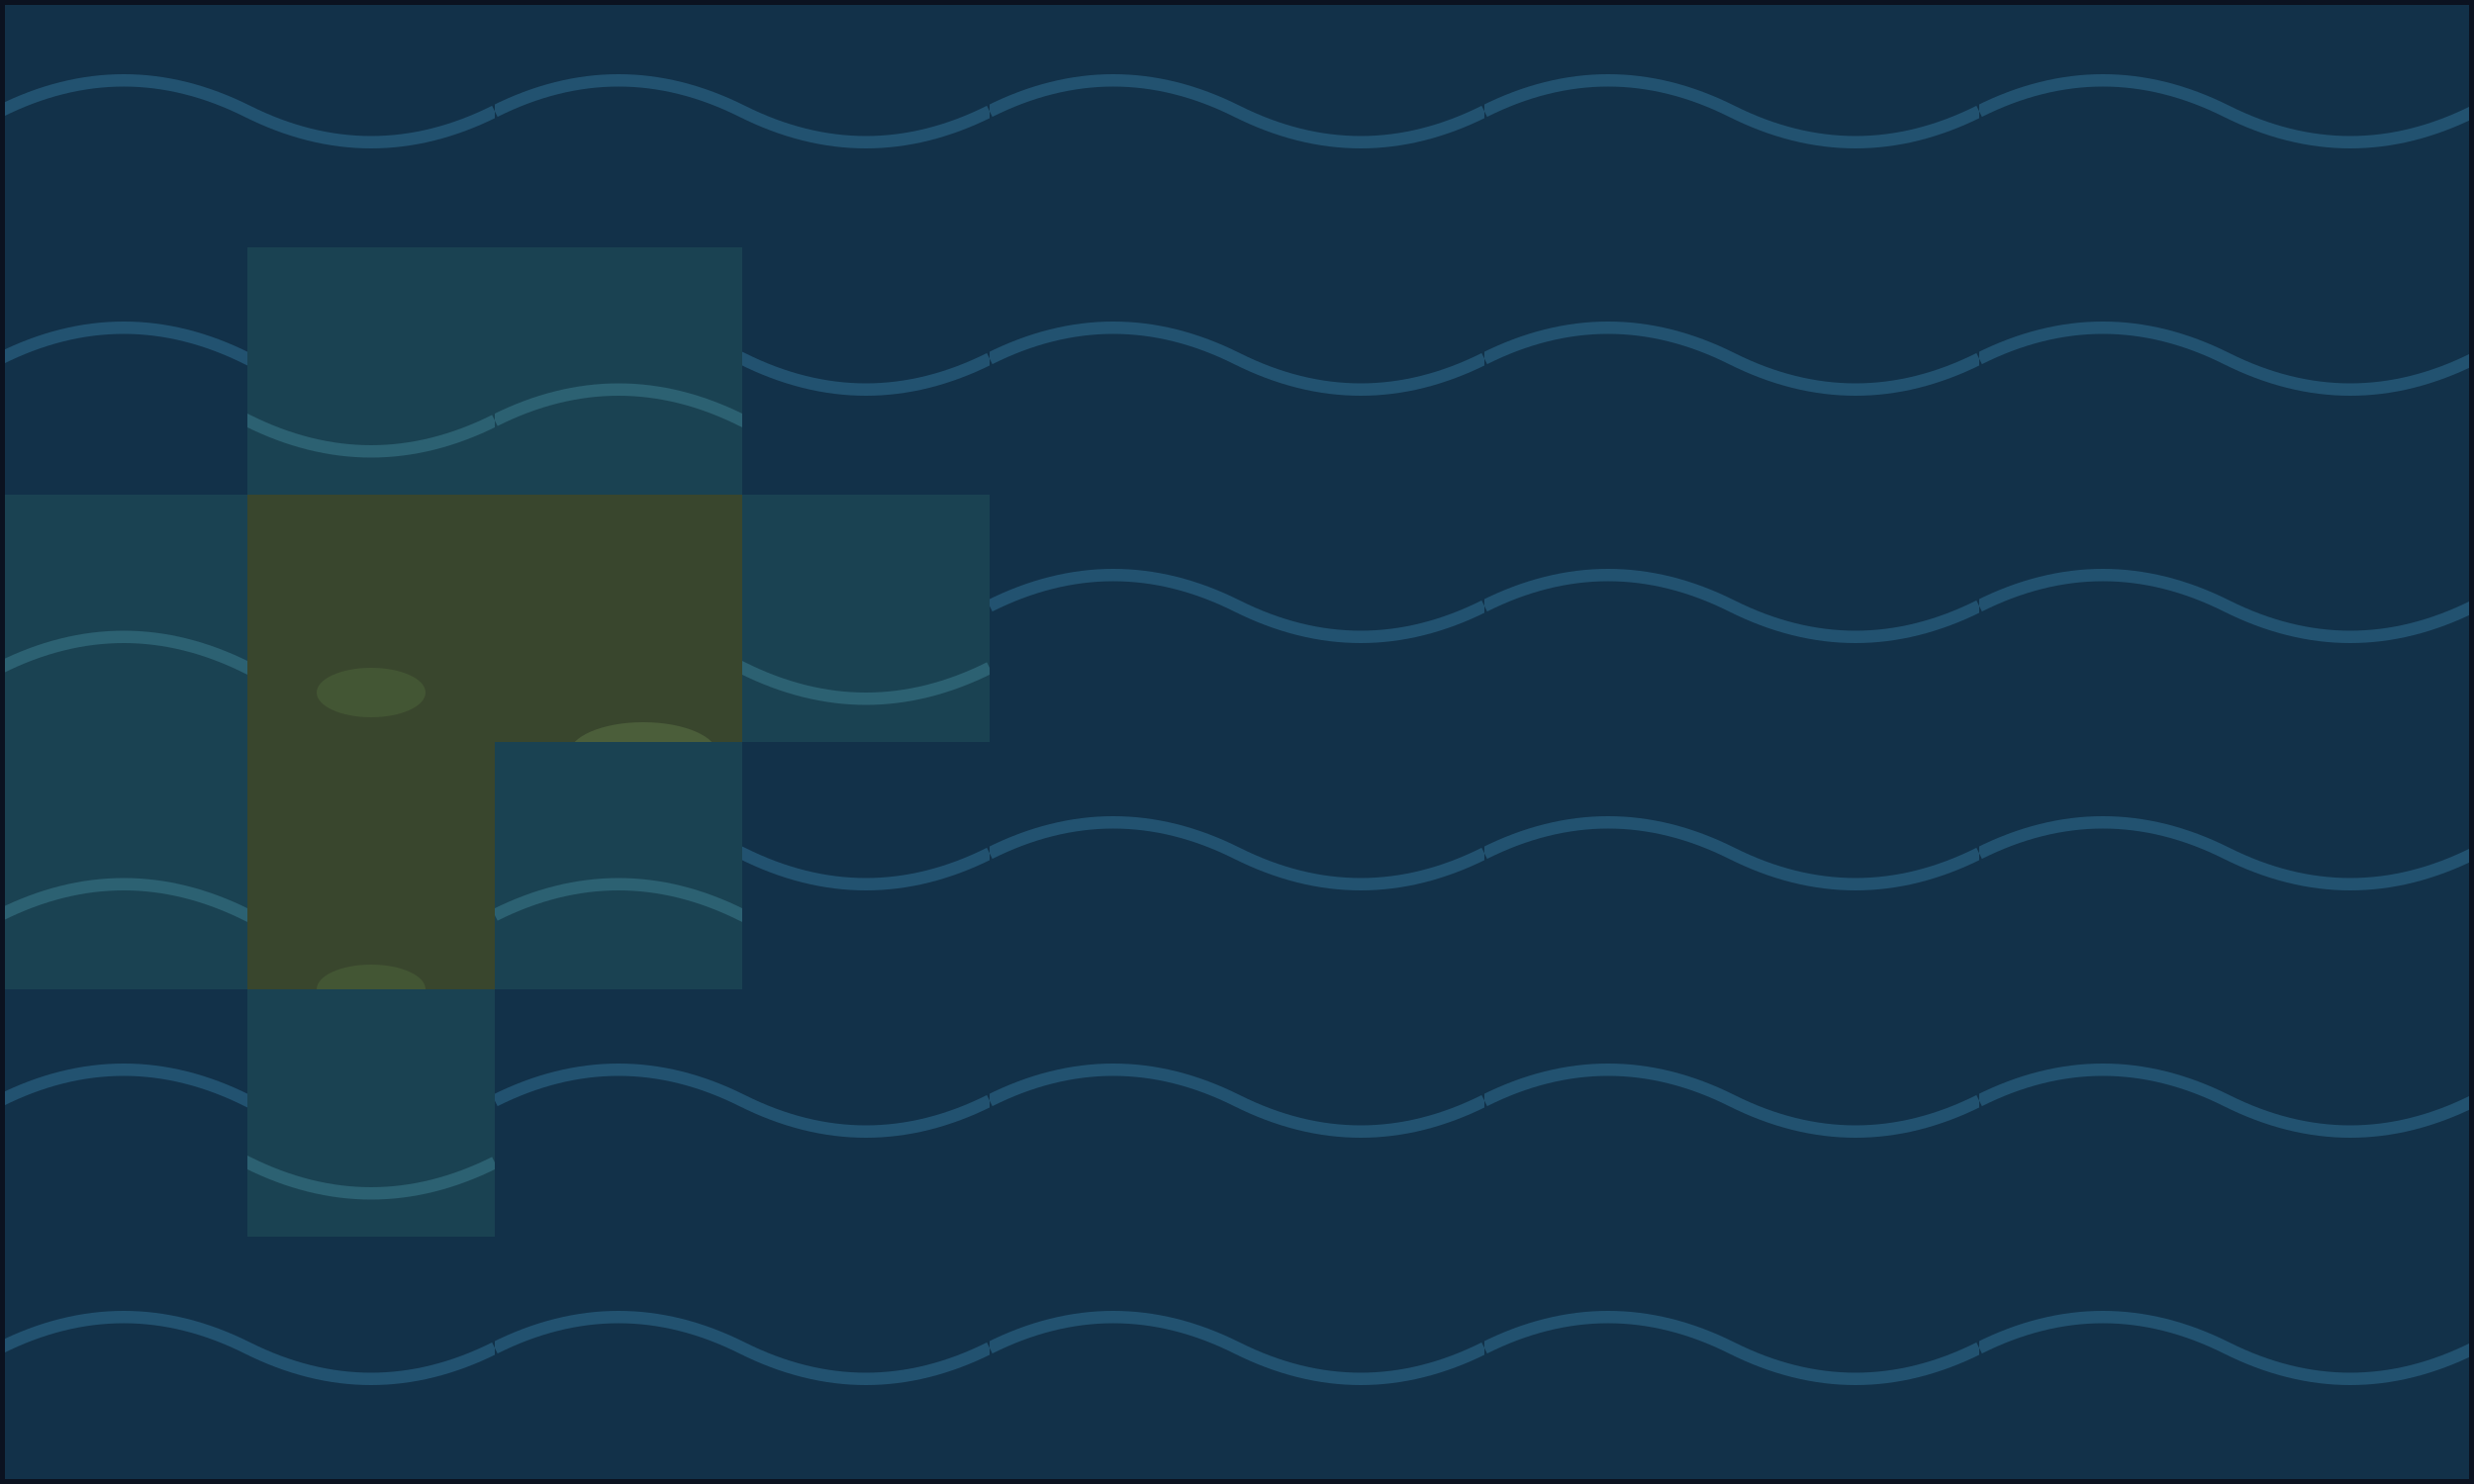
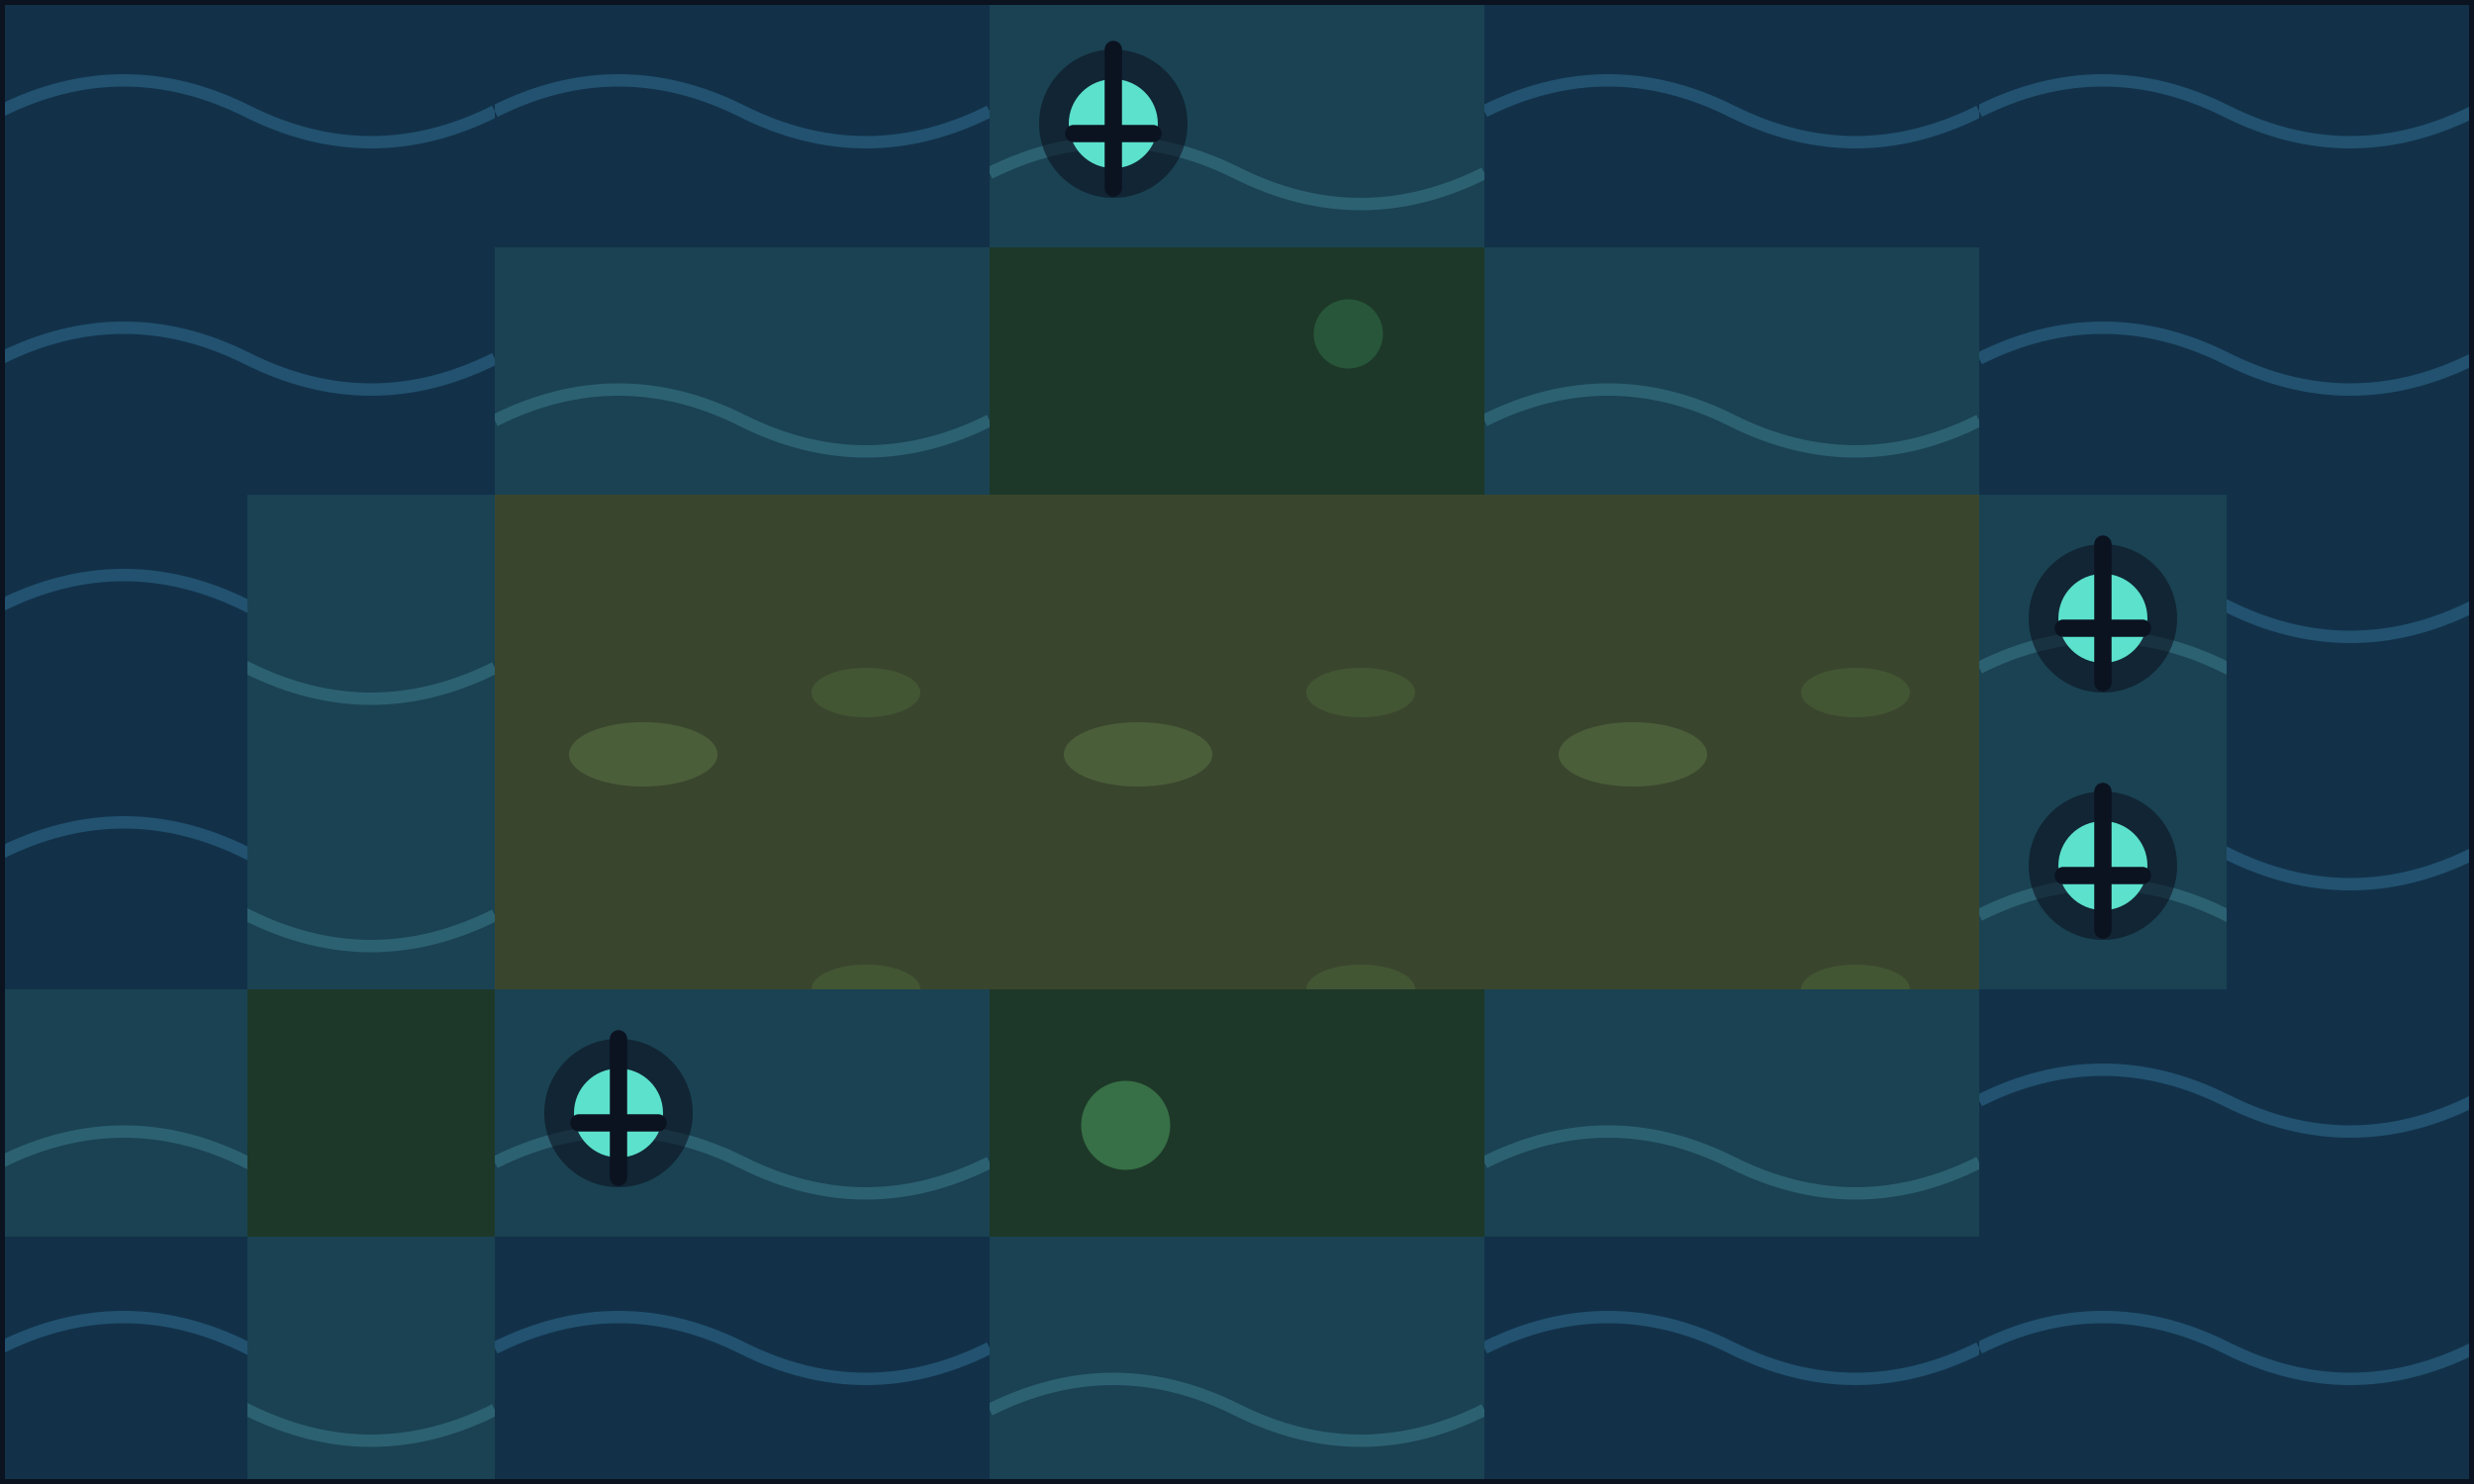
<svg xmlns="http://www.w3.org/2000/svg" viewBox="0 0 10 6" preserveAspectRatio="none">
  <defs>
    <pattern id="forest" width="2" height="2" patternUnits="userSpaceOnUse">
      <rect width="2" height="2" fill="#1d3828" />
      <circle cx=".55" cy=".55" r=".18" fill="#3d7d4d" opacity=".8" />
      <circle cx="1.45" cy="1.35" r=".14" fill="#2c6040" opacity=".75" />
    </pattern>
    <pattern id="hills" width="2" height="1.4" patternUnits="userSpaceOnUse">
      <rect width="2" height="1.4" fill="#4a4130" />
      <path d="M0 1.1 Q.5 .55 1 1.1 T2 1.1" fill="none" stroke="#75664a" stroke-width=".07" opacity=".6" />
    </pattern>
    <pattern id="mountain" width="2" height="1.5" patternUnits="userSpaceOnUse">
      <rect width="2" height="1.5" fill="#665f52" />
      <path d="M0 1.3 L.8 .2 L1.4 1.3Z" fill="#837a69" opacity=".65" />
      <path d="M.9 1.3 L1.55 .45 L2 1.3Z" fill="#514a40" opacity=".6" />
    </pattern>
    <pattern id="water" width="2" height="1" patternUnits="userSpaceOnUse">
      <rect width="2" height="1" fill="#123149" />
      <path d="M0 .45 Q.5 .2 1 .45 T2 .45" fill="none" stroke="#2f6d90" stroke-width=".05" opacity=".55" />
    </pattern>
    <pattern id="coast" width="2" height="1" patternUnits="userSpaceOnUse">
      <rect width="2" height="1" fill="#1a4252" />
      <path d="M0 .7 Q.5 .45 1 .7 T2 .7" fill="none" stroke="#3e7f91" stroke-width=".05" opacity=".5" />
    </pattern>
    <pattern id="marsh" width="2" height="1.2" patternUnits="userSpaceOnUse">
      <rect width="2" height="1.2" fill="#39462d" />
      <ellipse cx=".6" cy=".65" rx=".3" ry=".13" fill="#536840" opacity=".7" />
      <ellipse cx="1.5" cy=".4" rx=".22" ry=".1" fill="#4a6038" opacity=".6" />
    </pattern>
  </defs>
  <rect width="10" height="6" fill="#263b30" />
  <rect x="0" y="0" width="1.01" height="1.01" fill="url(#water)" />
  <rect x="1" y="0" width="1.01" height="1.01" fill="url(#water)" />
  <rect x="2" y="0" width="1.01" height="1.01" fill="url(#water)" />
  <rect x="3" y="0" width="1.01" height="1.01" fill="url(#water)" />
-   <rect x="4" y="0" width="1.01" height="1.01" fill="url(#water)" />
-   <rect x="5" y="0" width="1.01" height="1.01" fill="url(#water)" />
+   <rect x="4" y="0" width="1.01" height="1.01" fill="url(#coast)" />
+   <rect x="5" y="0" width="1.01" height="1.01" fill="url(#coast)" />
  <rect x="6" y="0" width="1.01" height="1.01" fill="url(#water)" />
  <rect x="7" y="0" width="1.01" height="1.01" fill="url(#water)" />
  <rect x="8" y="0" width="1.01" height="1.01" fill="url(#water)" />
  <rect x="9" y="0" width="1.01" height="1.01" fill="url(#water)" />
  <rect x="0" y="1" width="1.01" height="1.01" fill="url(#water)" />
-   <rect x="1" y="1" width="1.01" height="1.01" fill="url(#coast)" />
+   <rect x="1" y="1" width="1.01" height="1.01" fill="url(#water)" />
  <rect x="2" y="1" width="1.01" height="1.01" fill="url(#coast)" />
-   <rect x="3" y="1" width="1.01" height="1.01" fill="url(#water)" />
-   <rect x="4" y="1" width="1.01" height="1.01" fill="url(#water)" />
-   <rect x="5" y="1" width="1.01" height="1.01" fill="url(#water)" />
-   <rect x="6" y="1" width="1.01" height="1.01" fill="url(#water)" />
-   <rect x="7" y="1" width="1.01" height="1.01" fill="url(#water)" />
+   <rect x="3" y="1" width="1.01" height="1.01" fill="url(#coast)" />
+   <rect x="4" y="1" width="1.01" height="1.01" fill="url(#forest)" />
+   <rect x="5" y="1" width="1.01" height="1.01" fill="url(#forest)" />
+   <rect x="6" y="1" width="1.01" height="1.01" fill="url(#coast)" />
+   <rect x="7" y="1" width="1.01" height="1.01" fill="url(#coast)" />
  <rect x="8" y="1" width="1.01" height="1.01" fill="url(#water)" />
  <rect x="9" y="1" width="1.01" height="1.01" fill="url(#water)" />
-   <rect x="0" y="2" width="1.01" height="1.01" fill="url(#coast)" />
-   <rect x="1" y="2" width="1.01" height="1.01" fill="url(#marsh)" />
+   <rect x="0" y="2" width="1.01" height="1.01" fill="url(#water)" />
+   <rect x="1" y="2" width="1.01" height="1.01" fill="url(#coast)" />
  <rect x="2" y="2" width="1.01" height="1.01" fill="url(#marsh)" />
-   <rect x="3" y="2" width="1.01" height="1.01" fill="url(#coast)" />
-   <rect x="4" y="2" width="1.01" height="1.01" fill="url(#water)" />
-   <rect x="5" y="2" width="1.01" height="1.01" fill="url(#water)" />
-   <rect x="6" y="2" width="1.01" height="1.01" fill="url(#water)" />
-   <rect x="7" y="2" width="1.01" height="1.01" fill="url(#water)" />
-   <rect x="8" y="2" width="1.01" height="1.01" fill="url(#water)" />
+   <rect x="3" y="2" width="1.01" height="1.01" fill="url(#marsh)" />
+   <rect x="4" y="2" width="1.01" height="1.01" fill="url(#marsh)" />
+   <rect x="5" y="2" width="1.01" height="1.01" fill="url(#marsh)" />
+   <rect x="6" y="2" width="1.01" height="1.01" fill="url(#marsh)" />
+   <rect x="7" y="2" width="1.01" height="1.01" fill="url(#marsh)" />
+   <rect x="8" y="2" width="1.01" height="1.01" fill="url(#coast)" />
  <rect x="9" y="2" width="1.01" height="1.01" fill="url(#water)" />
-   <rect x="0" y="3" width="1.01" height="1.01" fill="url(#coast)" />
-   <rect x="1" y="3" width="1.01" height="1.01" fill="url(#marsh)" />
-   <rect x="2" y="3" width="1.01" height="1.01" fill="url(#coast)" />
-   <rect x="3" y="3" width="1.01" height="1.01" fill="url(#water)" />
-   <rect x="4" y="3" width="1.01" height="1.01" fill="url(#water)" />
-   <rect x="5" y="3" width="1.01" height="1.01" fill="url(#water)" />
-   <rect x="6" y="3" width="1.01" height="1.01" fill="url(#water)" />
-   <rect x="7" y="3" width="1.01" height="1.01" fill="url(#water)" />
-   <rect x="8" y="3" width="1.01" height="1.01" fill="url(#water)" />
+   <rect x="0" y="3" width="1.01" height="1.01" fill="url(#water)" />
+   <rect x="1" y="3" width="1.01" height="1.01" fill="url(#coast)" />
+   <rect x="2" y="3" width="1.01" height="1.01" fill="url(#marsh)" />
+   <rect x="3" y="3" width="1.01" height="1.01" fill="url(#marsh)" />
+   <rect x="4" y="3" width="1.01" height="1.01" fill="url(#marsh)" />
+   <rect x="5" y="3" width="1.01" height="1.01" fill="url(#marsh)" />
+   <rect x="6" y="3" width="1.01" height="1.01" fill="url(#marsh)" />
+   <rect x="7" y="3" width="1.01" height="1.01" fill="url(#marsh)" />
+   <rect x="8" y="3" width="1.01" height="1.01" fill="url(#coast)" />
  <rect x="9" y="3" width="1.01" height="1.01" fill="url(#water)" />
-   <rect x="0" y="4" width="1.01" height="1.01" fill="url(#water)" />
-   <rect x="1" y="4" width="1.01" height="1.01" fill="url(#coast)" />
-   <rect x="2" y="4" width="1.01" height="1.01" fill="url(#water)" />
-   <rect x="3" y="4" width="1.01" height="1.01" fill="url(#water)" />
-   <rect x="4" y="4" width="1.01" height="1.01" fill="url(#water)" />
-   <rect x="5" y="4" width="1.01" height="1.01" fill="url(#water)" />
-   <rect x="6" y="4" width="1.01" height="1.01" fill="url(#water)" />
-   <rect x="7" y="4" width="1.01" height="1.01" fill="url(#water)" />
+   <rect x="0" y="4" width="1.01" height="1.01" fill="url(#coast)" />
+   <rect x="1" y="4" width="1.01" height="1.01" fill="url(#forest)" />
+   <rect x="2" y="4" width="1.01" height="1.01" fill="url(#coast)" />
+   <rect x="3" y="4" width="1.01" height="1.01" fill="url(#coast)" />
+   <rect x="4" y="4" width="1.01" height="1.01" fill="url(#forest)" />
+   <rect x="5" y="4" width="1.01" height="1.01" fill="url(#forest)" />
+   <rect x="6" y="4" width="1.01" height="1.01" fill="url(#coast)" />
+   <rect x="7" y="4" width="1.01" height="1.01" fill="url(#coast)" />
  <rect x="8" y="4" width="1.01" height="1.01" fill="url(#water)" />
  <rect x="9" y="4" width="1.01" height="1.01" fill="url(#water)" />
  <rect x="0" y="5" width="1.01" height="1.01" fill="url(#water)" />
-   <rect x="1" y="5" width="1.01" height="1.01" fill="url(#water)" />
+   <rect x="1" y="5" width="1.01" height="1.01" fill="url(#coast)" />
  <rect x="2" y="5" width="1.01" height="1.01" fill="url(#water)" />
  <rect x="3" y="5" width="1.01" height="1.01" fill="url(#water)" />
-   <rect x="4" y="5" width="1.01" height="1.01" fill="url(#water)" />
-   <rect x="5" y="5" width="1.01" height="1.01" fill="url(#water)" />
+   <rect x="4" y="5" width="1.01" height="1.01" fill="url(#coast)" />
+   <rect x="5" y="5" width="1.01" height="1.01" fill="url(#coast)" />
  <rect x="6" y="5" width="1.01" height="1.01" fill="url(#water)" />
  <rect x="7" y="5" width="1.01" height="1.01" fill="url(#water)" />
  <rect x="8" y="5" width="1.01" height="1.01" fill="url(#water)" />
  <rect x="9" y="5" width="1.01" height="1.01" fill="url(#water)" />
+   <circle cx="4.5" cy="0.5" r=".3" fill="#0b1220" opacity=".6" />
+   <circle cx="4.5" cy="0.5" r=".18" fill="#5eead4" opacity=".95" />
+   <path d="M4.5 0.2 V0.76 M4.34 0.54 H4.66" stroke="#0b1220" stroke-width=".07" stroke-linecap="round" />
+   <circle cx="8.5" cy="2.5" r=".3" fill="#0b1220" opacity=".6" />
+   <circle cx="8.5" cy="2.5" r=".18" fill="#5eead4" opacity=".95" />
+   <path d="M8.5 2.2 V2.76 M8.34 2.54 H8.66" stroke="#0b1220" stroke-width=".07" stroke-linecap="round" />
+   <circle cx="8.5" cy="3.5" r=".3" fill="#0b1220" opacity=".6" />
+   <circle cx="8.5" cy="3.5" r=".18" fill="#5eead4" opacity=".95" />
+   <path d="M8.5 3.2 V3.76 M8.34 3.54 H8.66" stroke="#0b1220" stroke-width=".07" stroke-linecap="round" />
+   <circle cx="2.5" cy="4.5" r=".3" fill="#0b1220" opacity=".6" />
+   <circle cx="2.5" cy="4.5" r=".18" fill="#5eead4" opacity=".95" />
+   <path d="M2.5 4.2 V4.76 M2.34 4.54 H2.66" stroke="#0b1220" stroke-width=".07" stroke-linecap="round" />
  <path d="M0 0H10V6H0Z" fill="none" stroke="#0b1220" stroke-width=".04" />
</svg>
